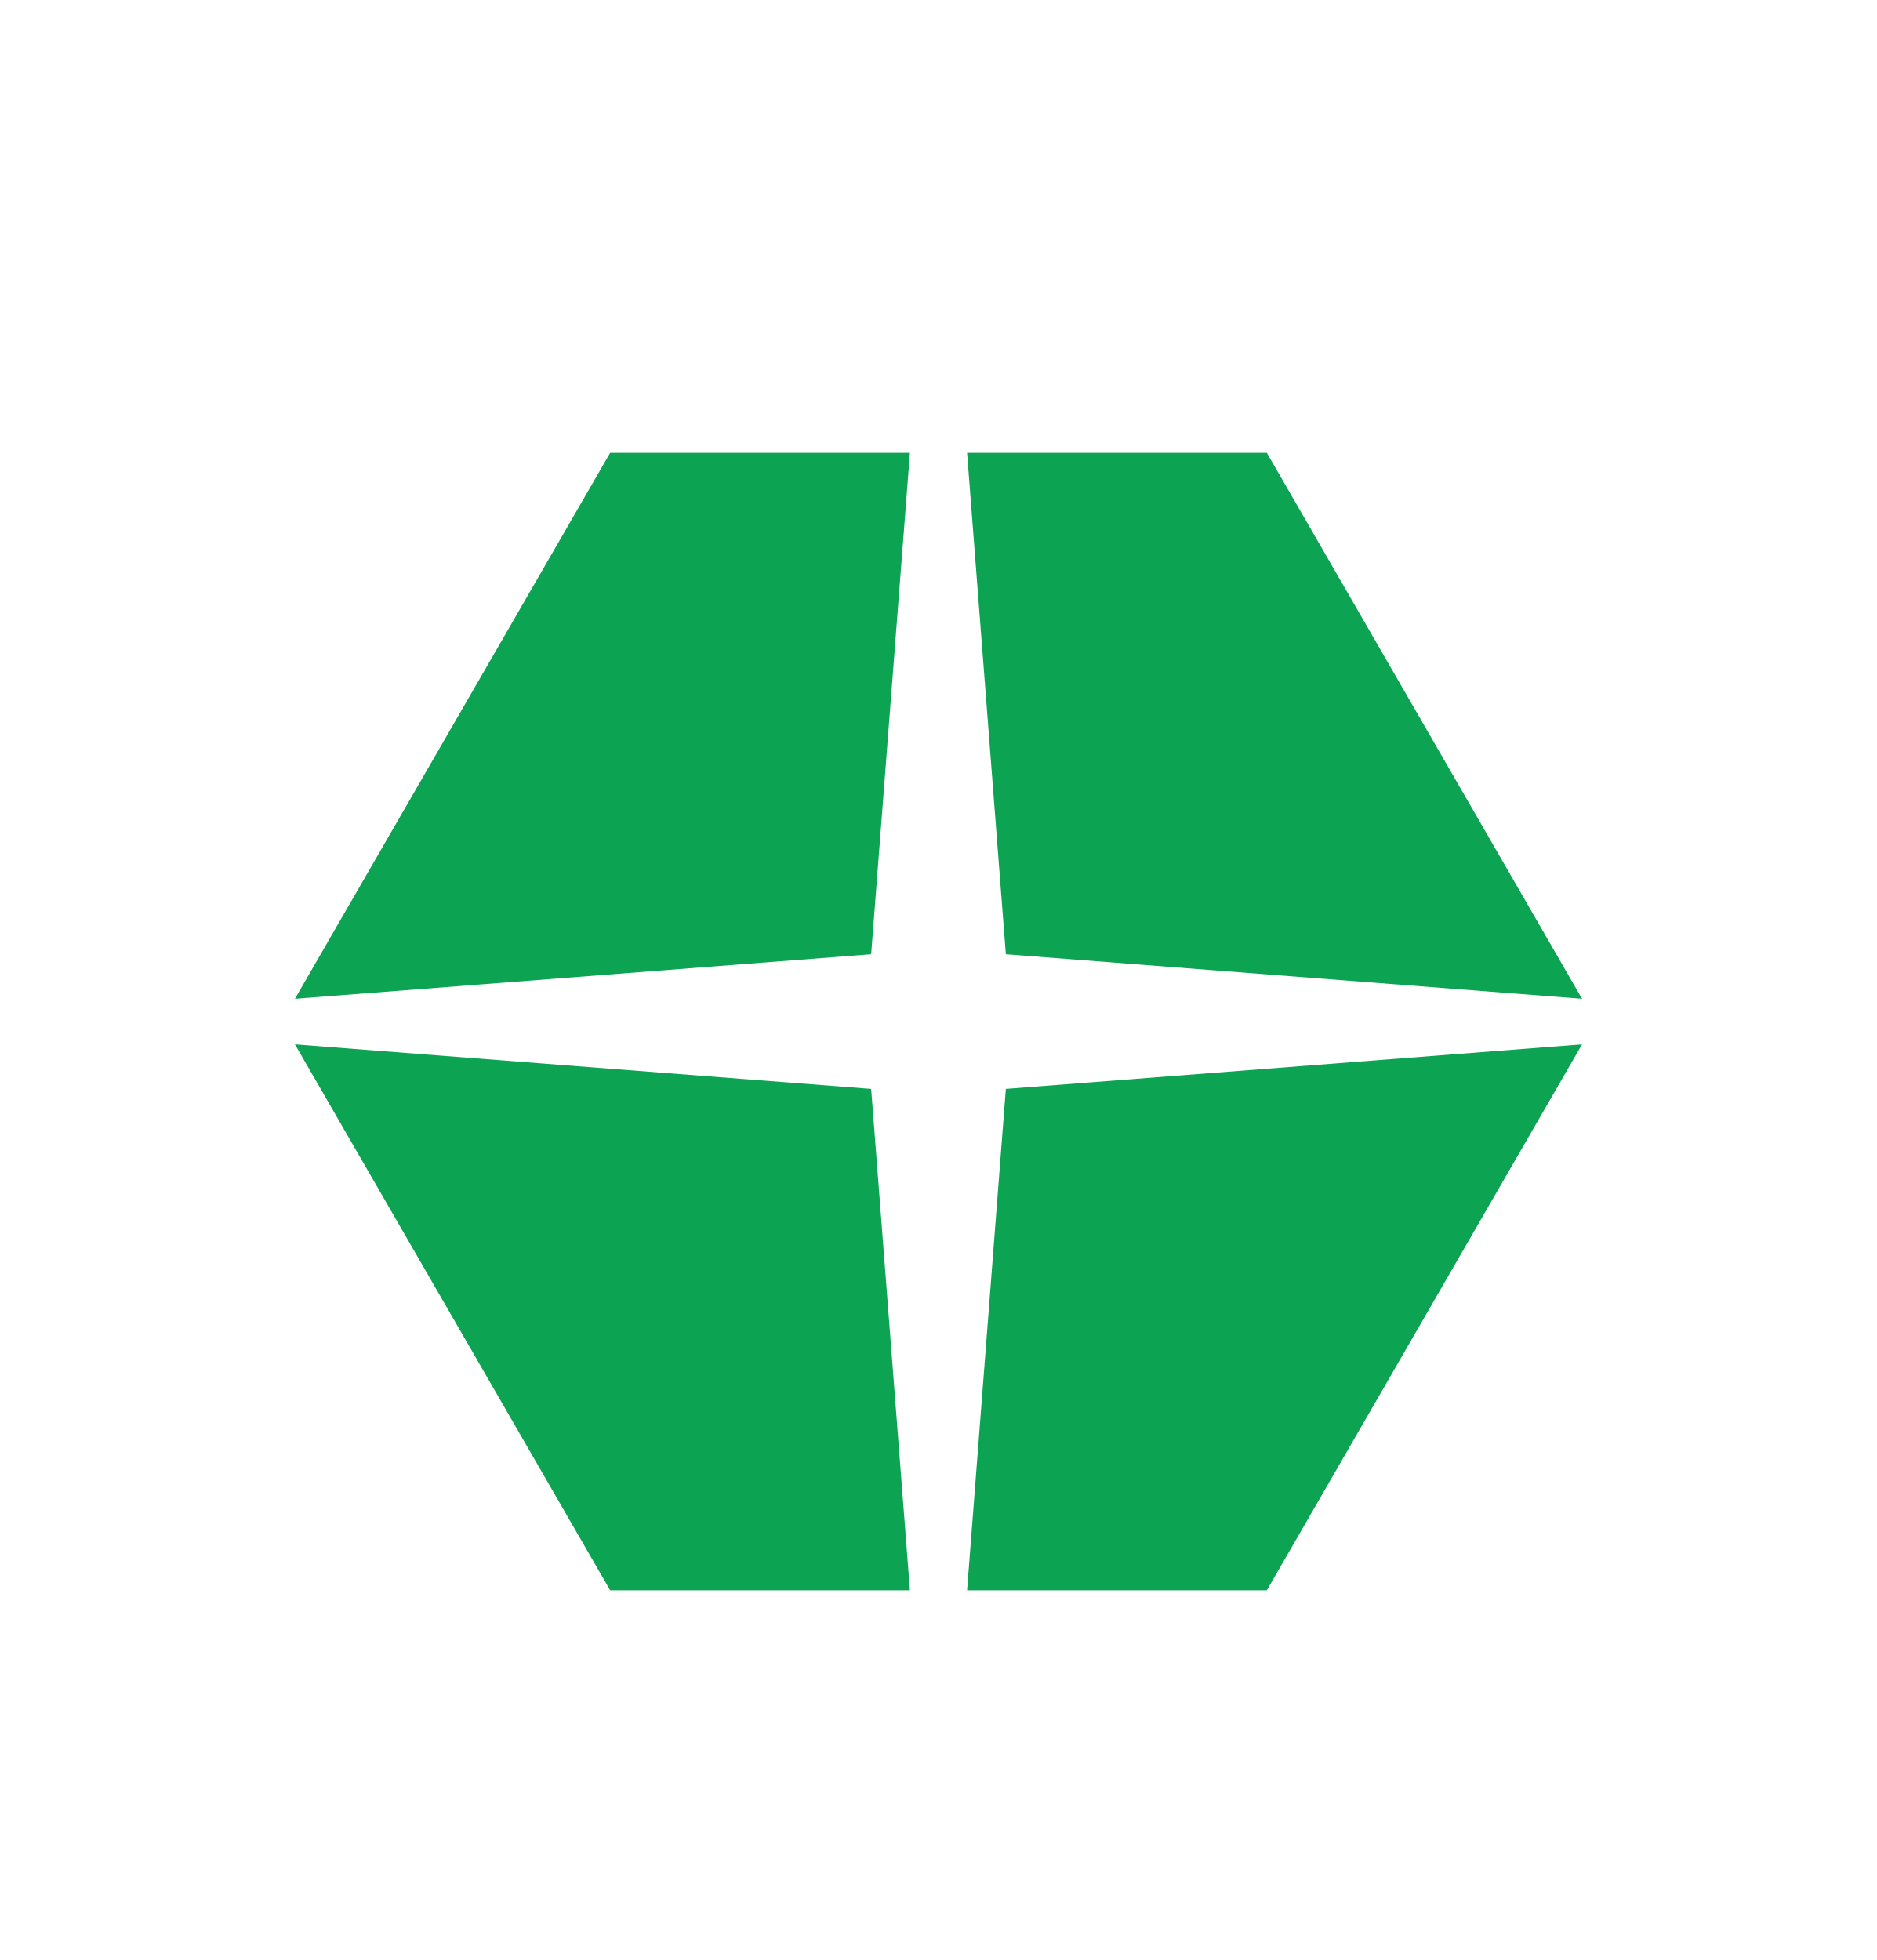
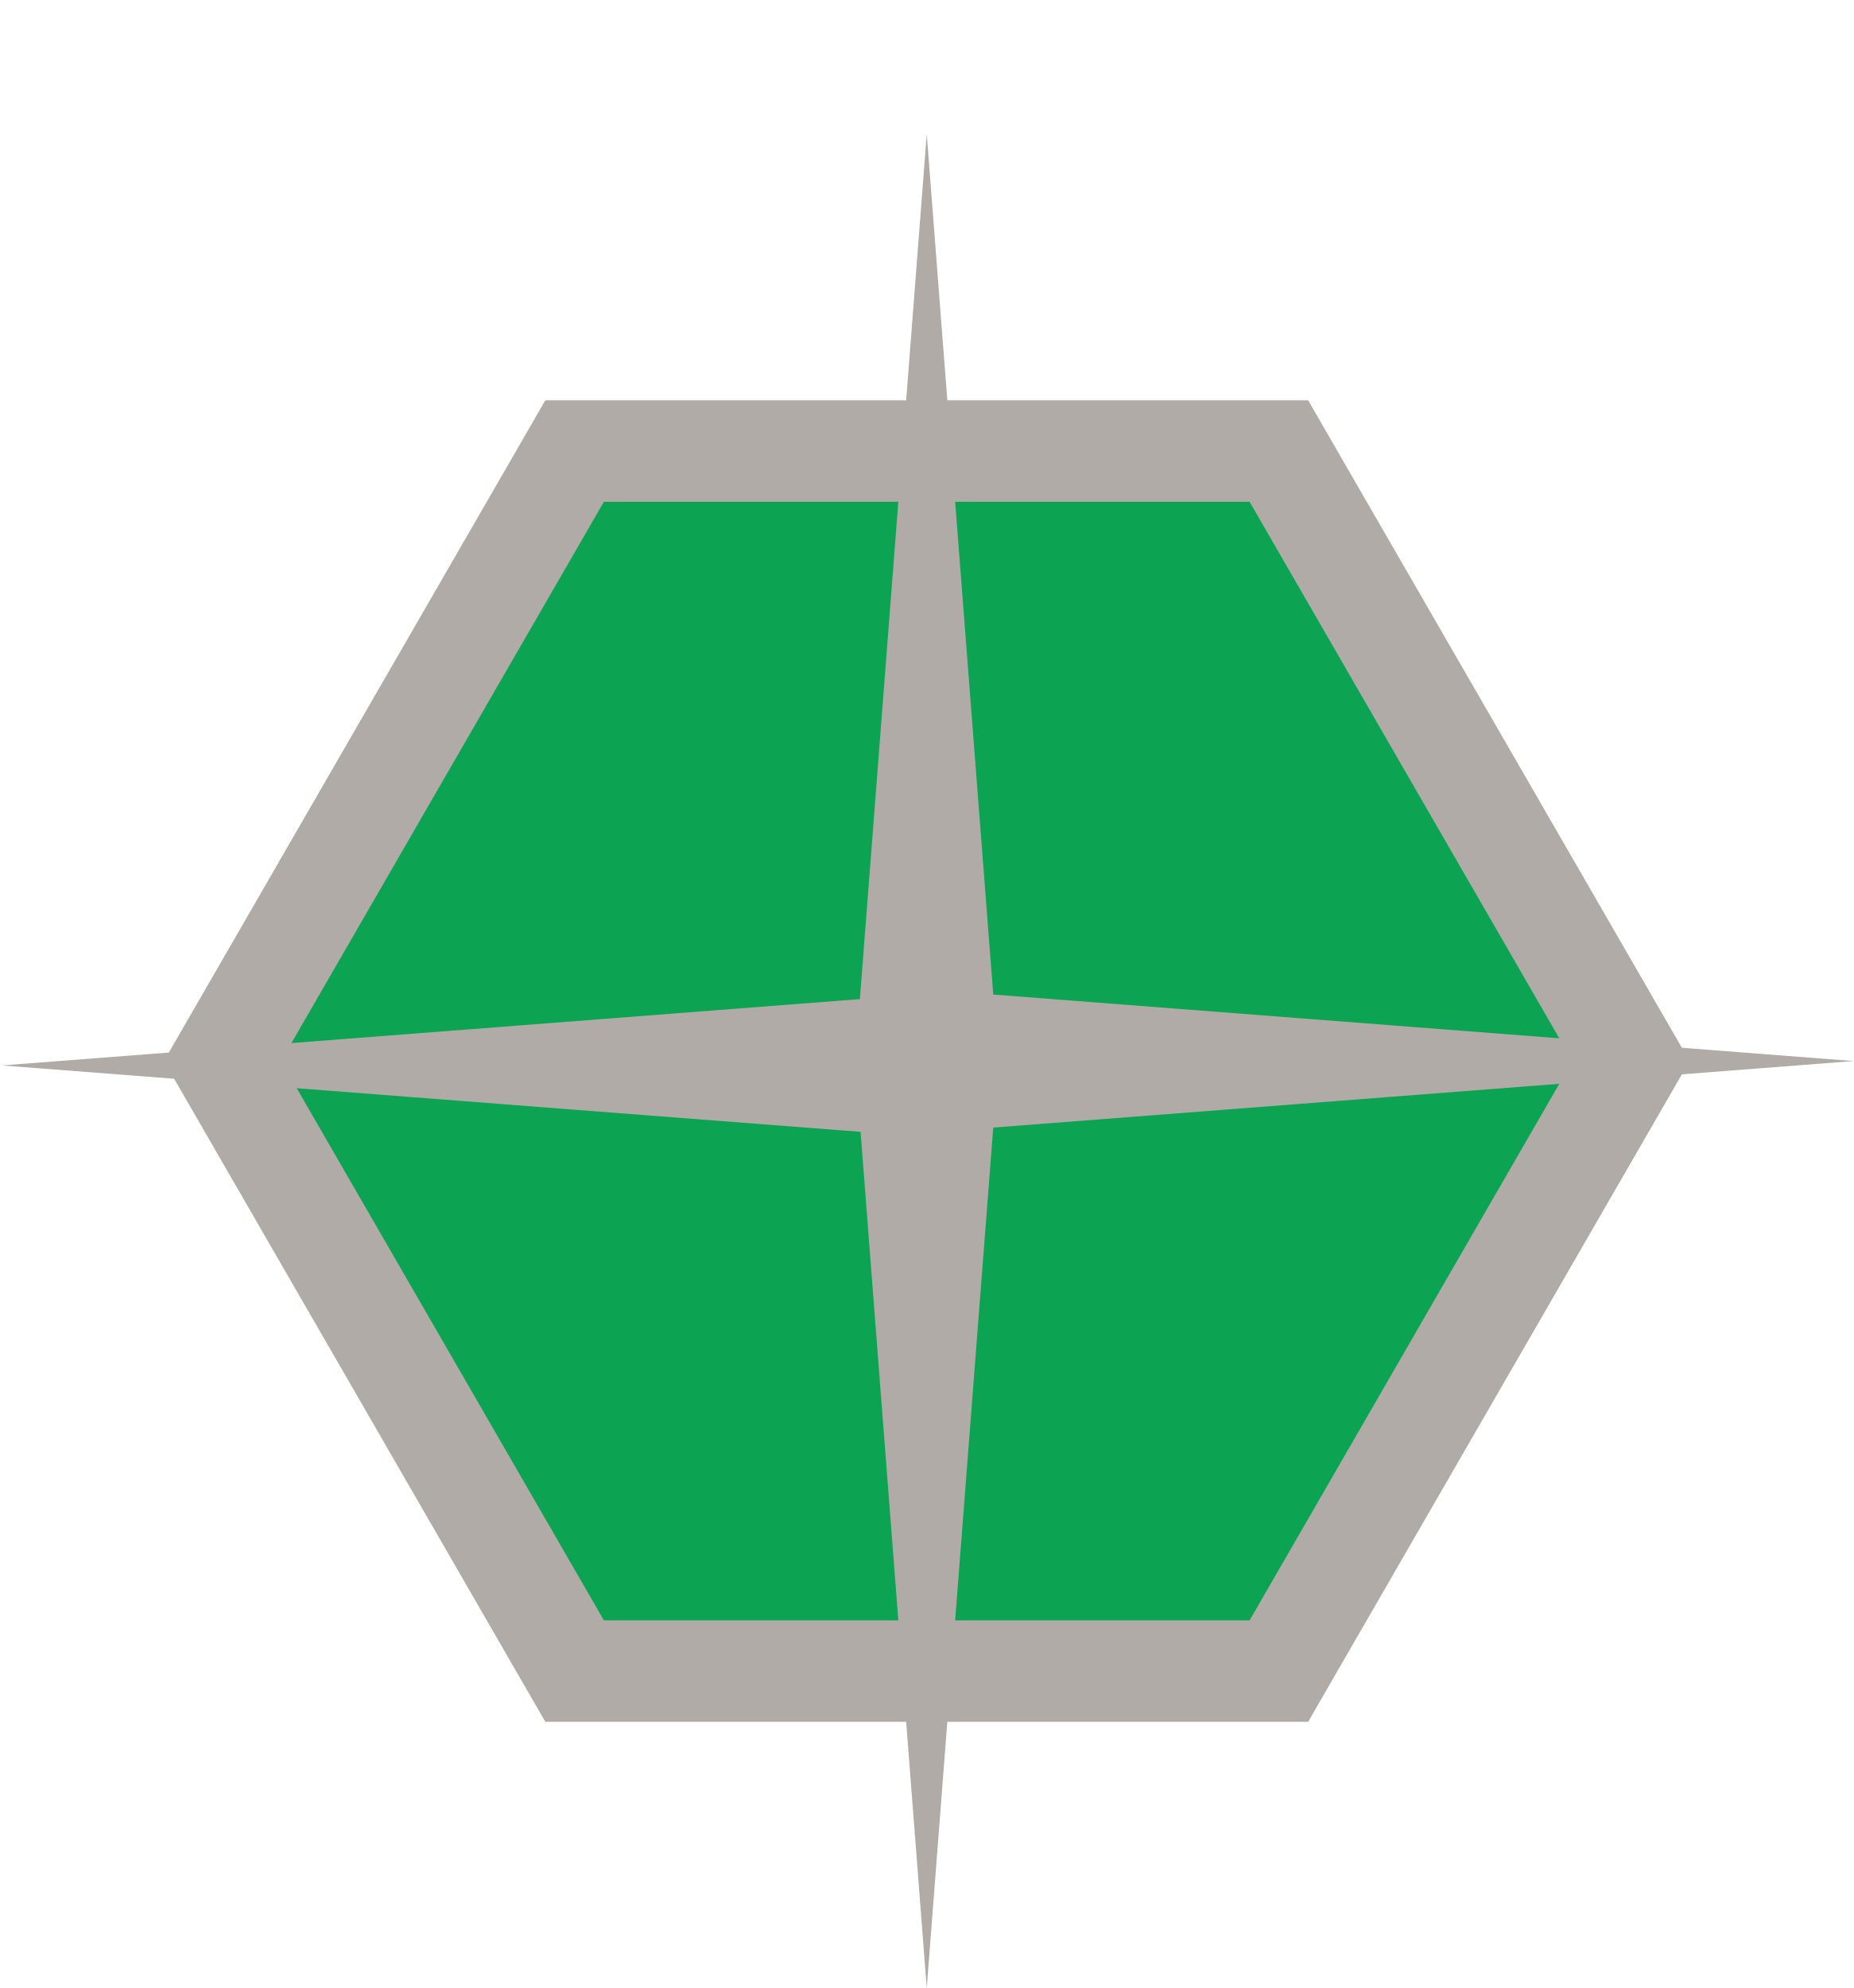
- <svg xmlns="http://www.w3.org/2000/svg" style="isolation:isolate" viewBox="446.57 519 383.86 400.86" width="383.86" height="400.86">
-   <g id="star">
-     <polygon points="711.426,854.241,565.574,854.241,492.649,727.93,565.574,601.619,711.426,601.619,784.351,727.93" fill="rgb(12,163,82)" vector-effect="non-scaling-stroke" stroke-width="20" stroke="rgb(255,255,255)" stroke-linejoin="miter" stroke-linecap="square" stroke-miterlimit="3" />
-     <path d=" M 624.727 714.157 L 631.081 631.965 L 638.5 536 L 645.919 631.965 L 652.273 714.157 L 734.465 720.511 L 830.43 727.93 L 734.465 735.349 L 652.273 741.703 L 645.919 823.895 L 638.5 919.86 L 631.081 823.895 L 624.727 741.703 L 542.535 735.349 L 446.57 727.93 L 542.535 720.511 L 624.727 714.157 Z " fill="rgb(255,255,255)" />
+ <svg xmlns="http://www.w3.org/2000/svg" style="isolation:isolate" viewBox="462 597.688 235 252" width="235" height="252">
+   <g id="star_green">
+     <polygon points="624.145,809.516,534.855,809.516,490.21,732.188,534.855,654.86,624.145,654.86,668.79,732.188" fill="rgb(12,163,82)" vector-effect="non-scaling-stroke" stroke-width="12.861" stroke="rgb(176,171,166)" stroke-linejoin="miter" stroke-linecap="square" stroke-miterlimit="3" />
+     <path d=" M 571.023 724.336 L 574.958 673.438 L 579.5 614.688 L 584.042 673.438 L 587.932 723.756 L 638.25 727.646 L 697 732.188 L 638.25 736.73 L 587.932 740.62 L 584.042 790.938 L 579.5 849.688 L 574.958 790.938 L 571.11 741.159 L 521.013 737.286 L 462.263 732.744 L 521.013 728.202 L 571.023 724.336 Z " fill="rgb(176,171,166)" />
  </g>
</svg>
